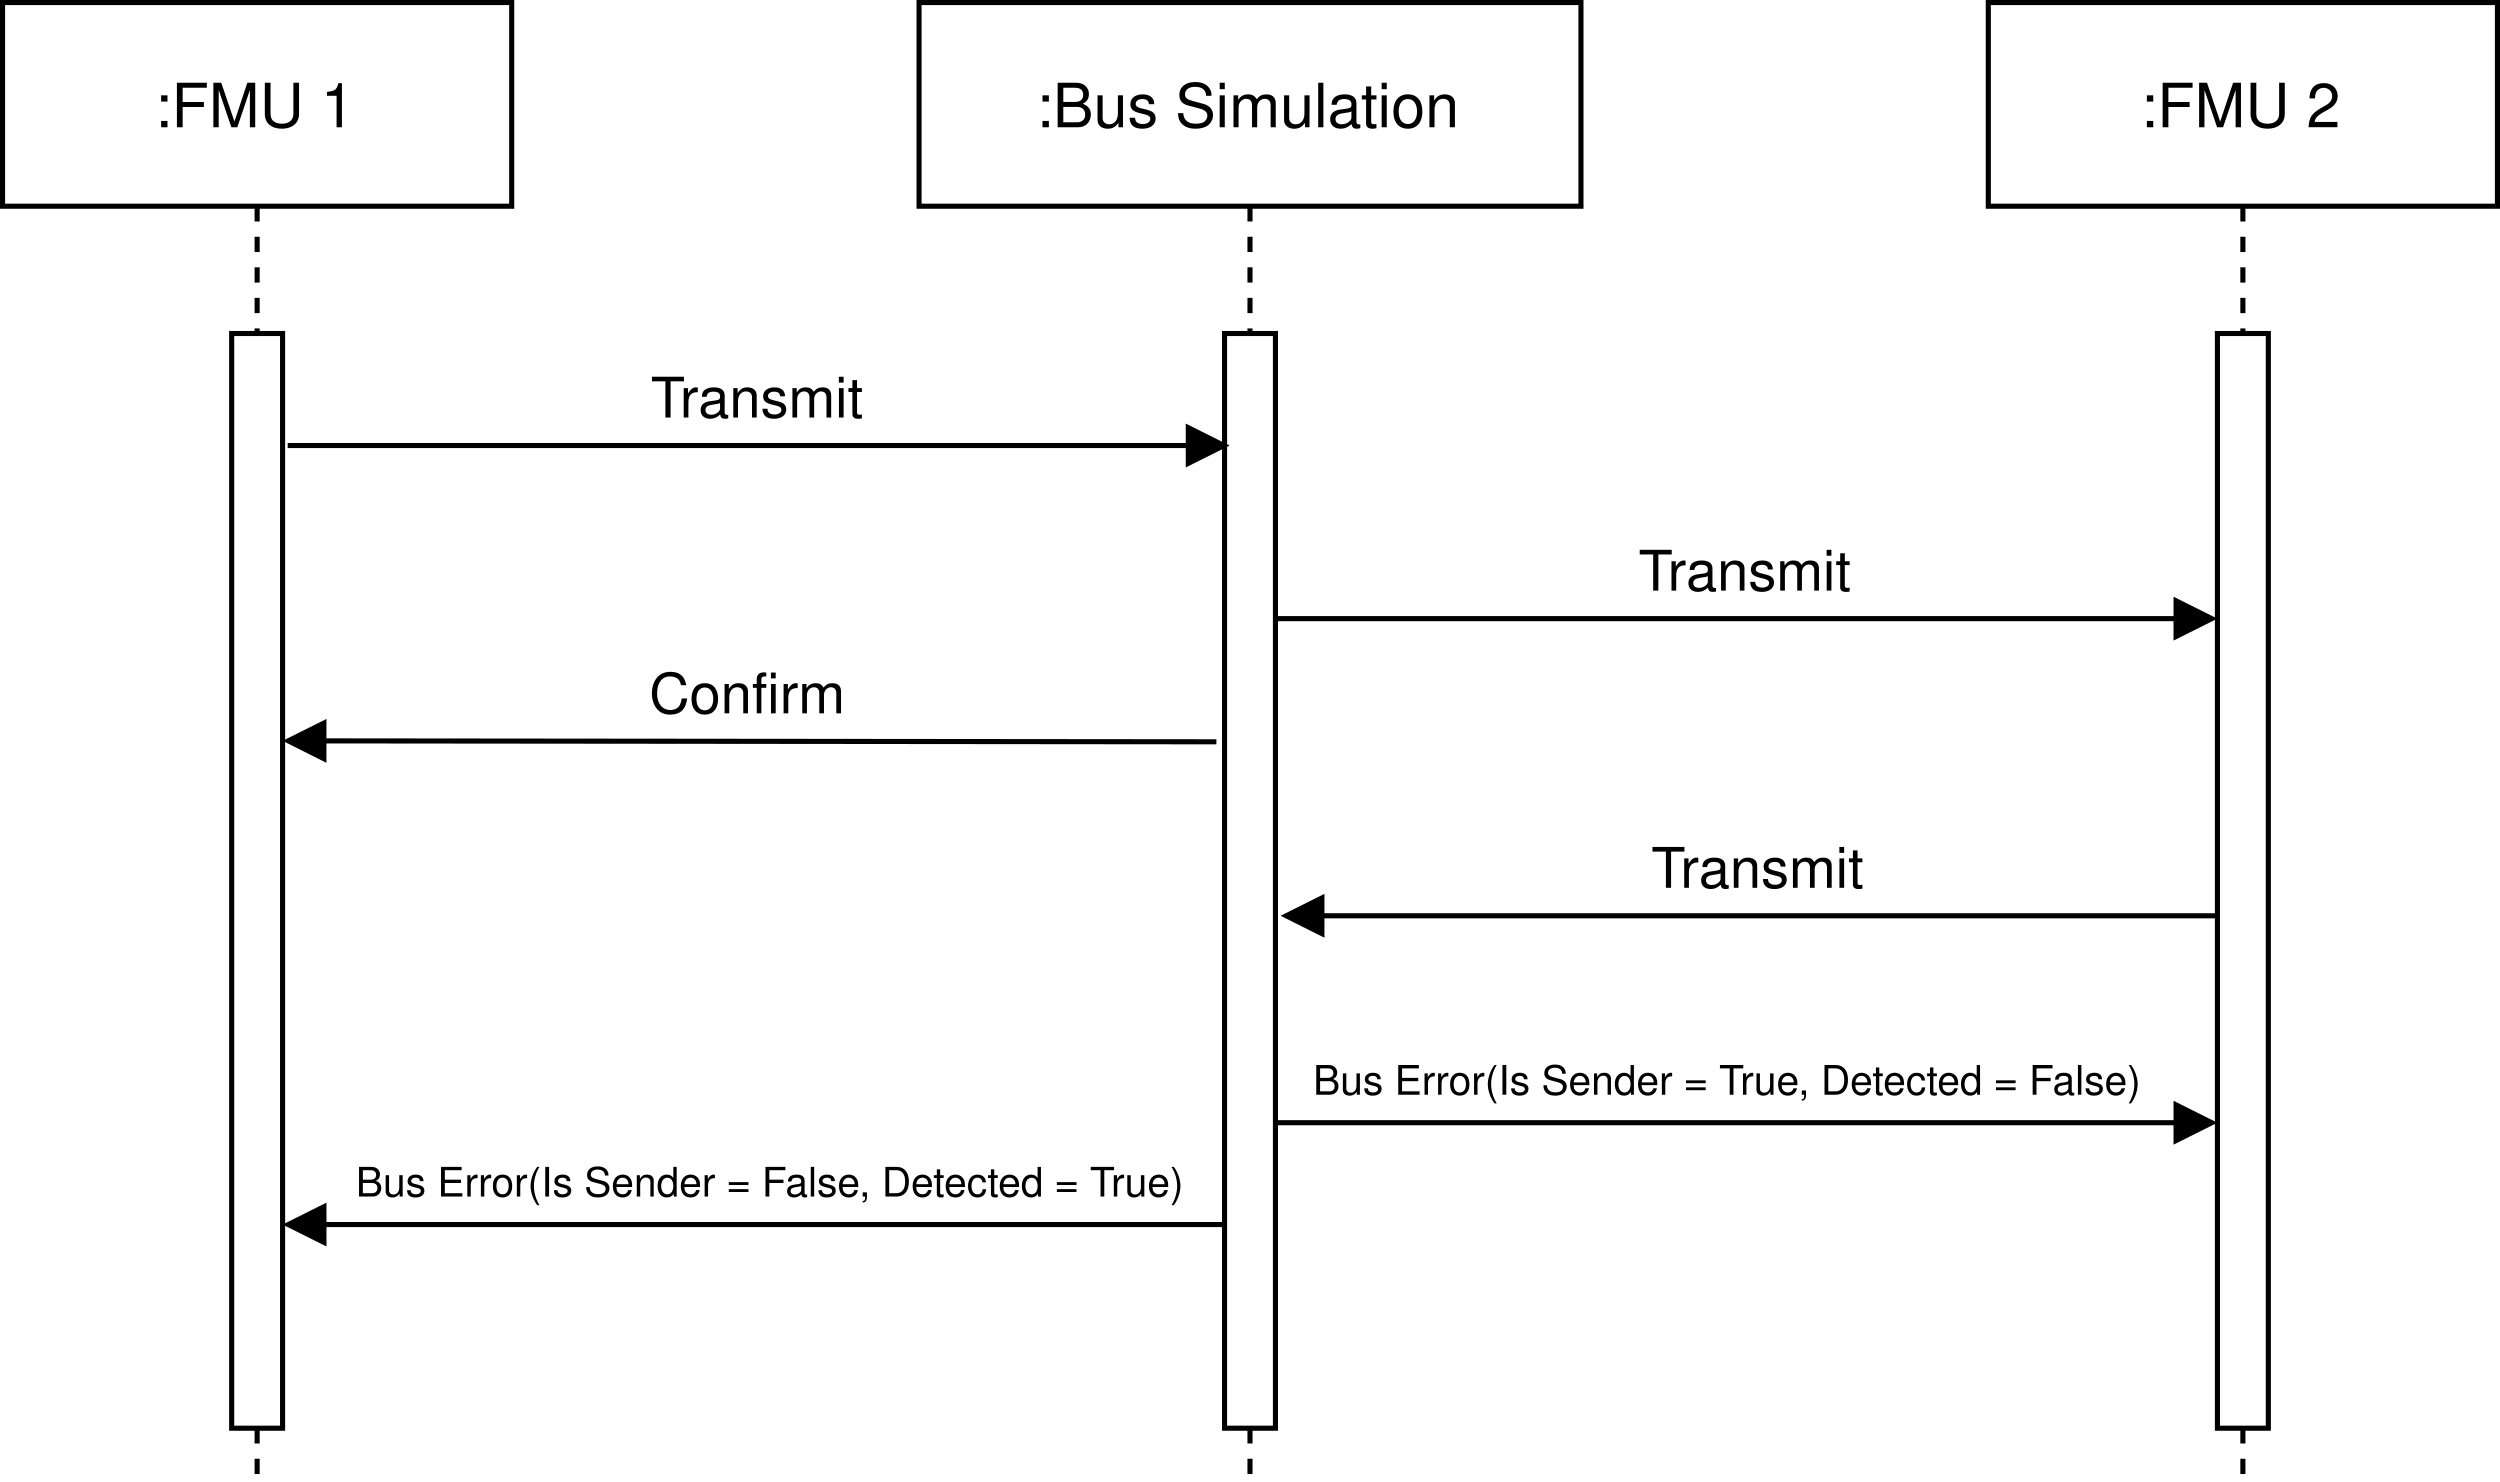
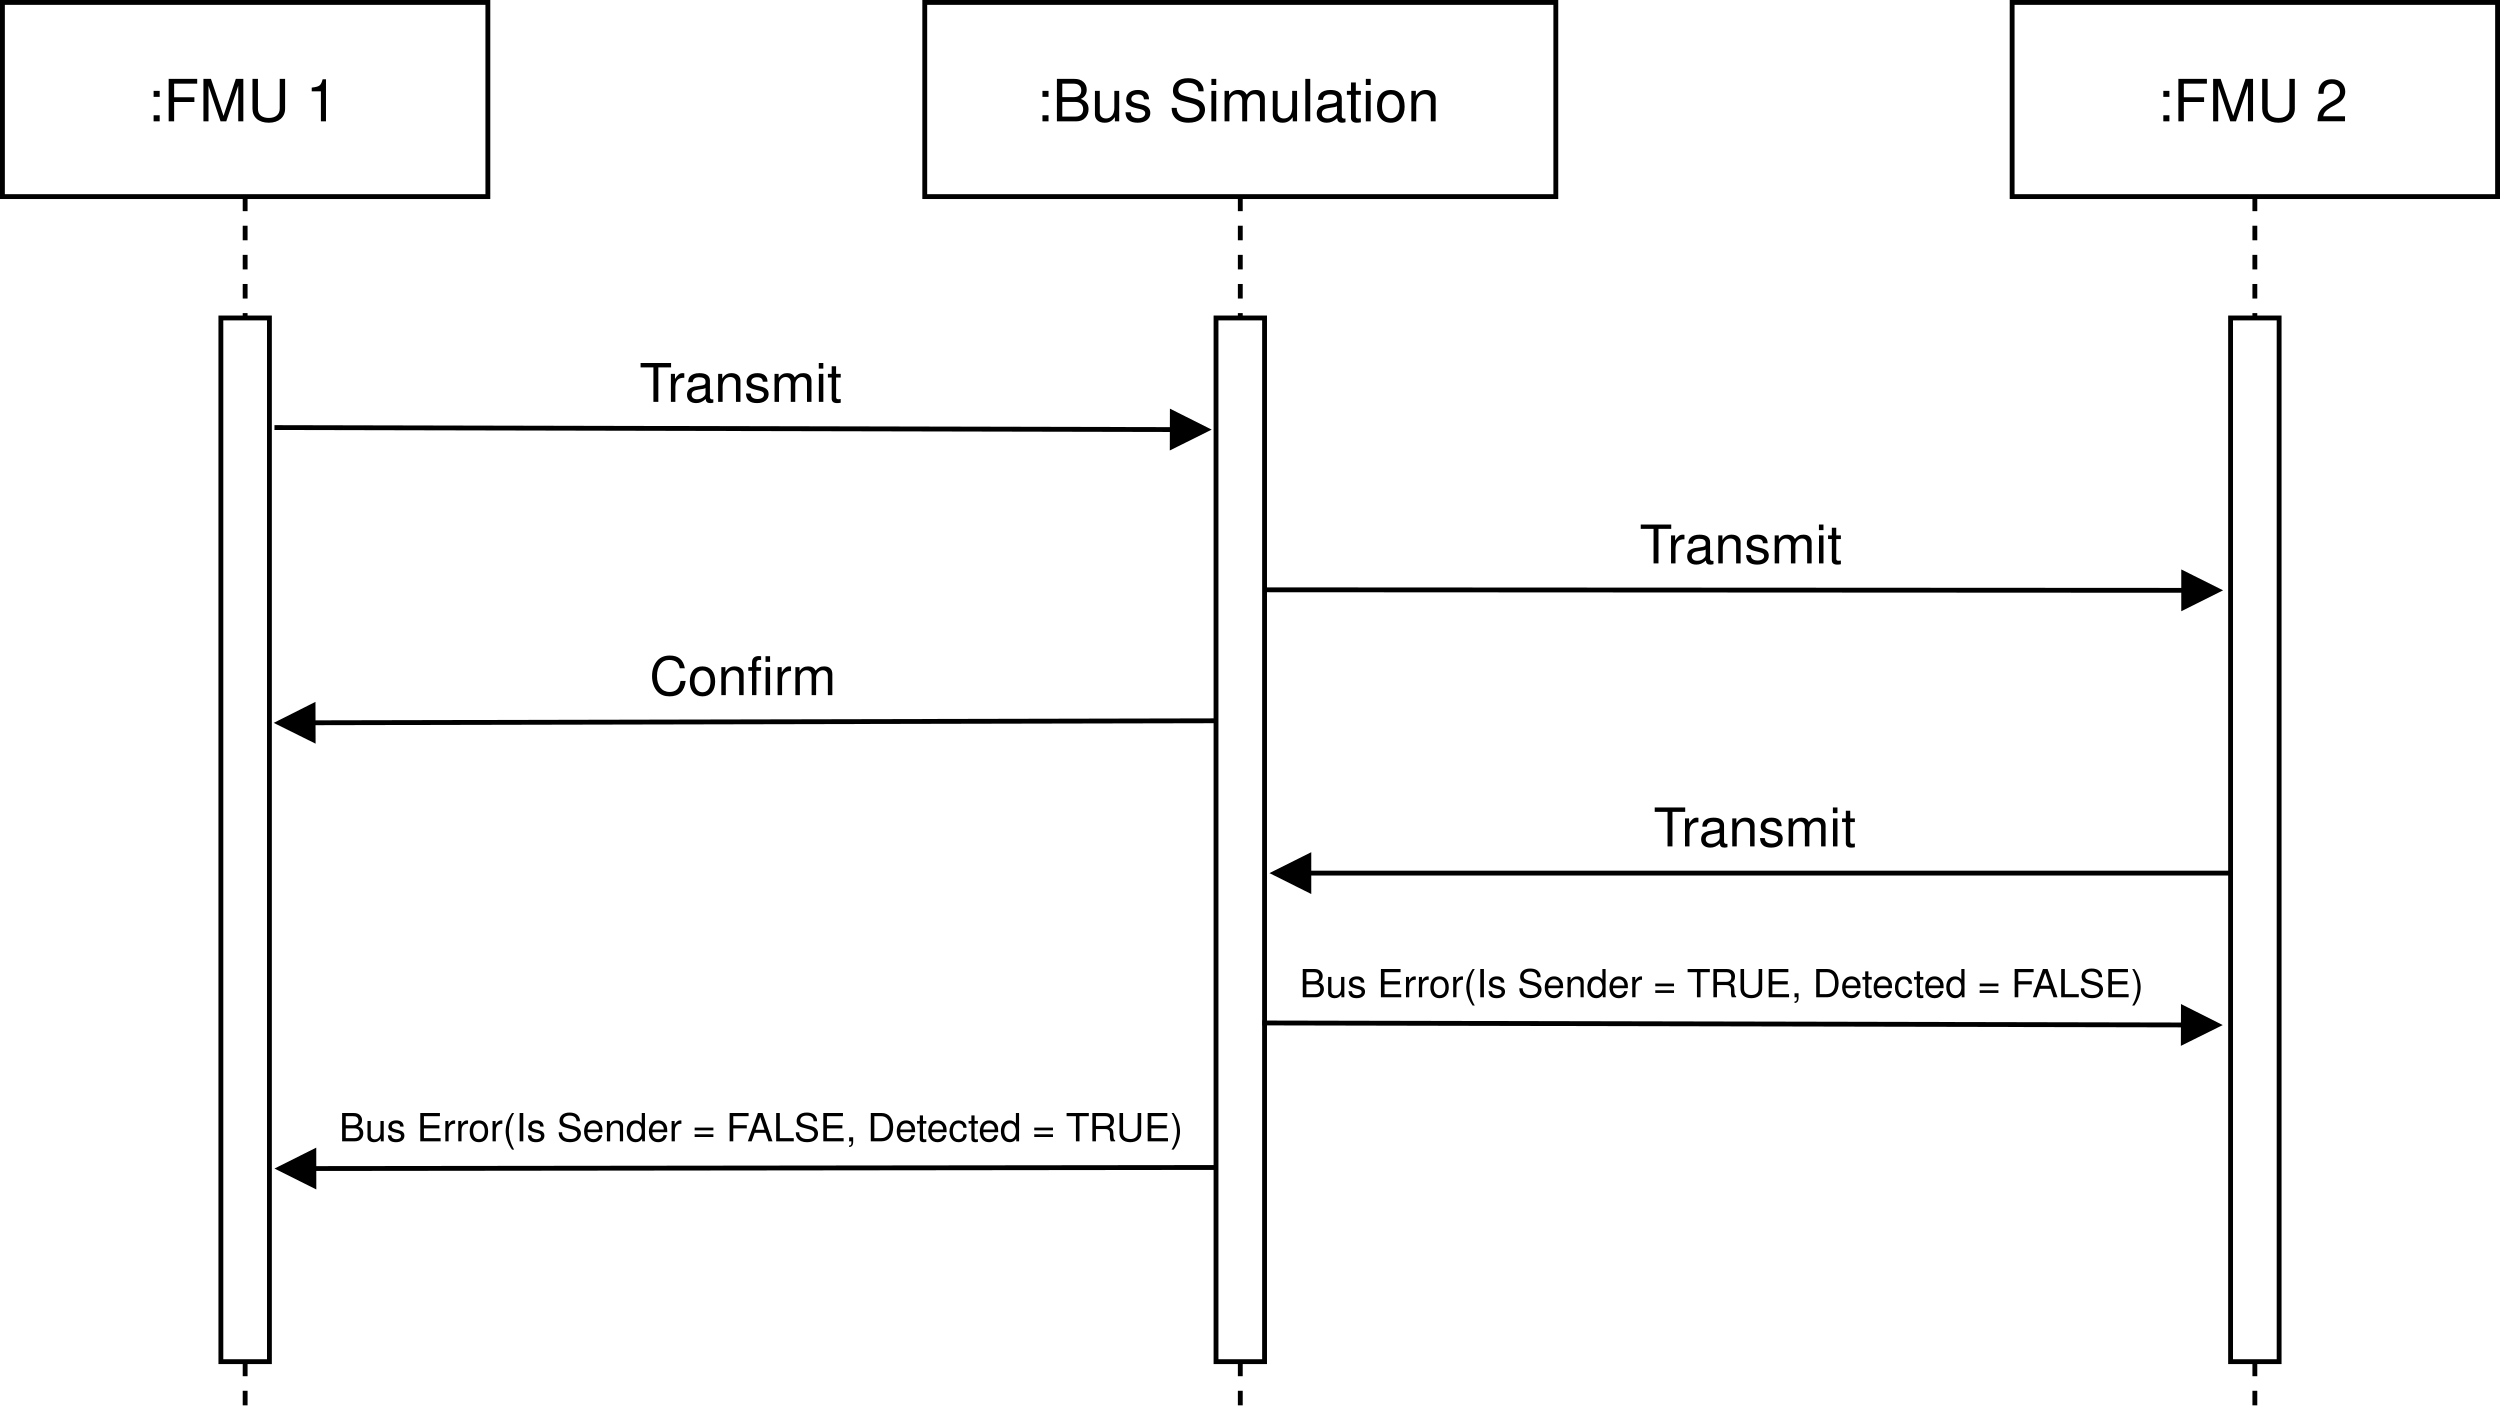
- <svg xmlns="http://www.w3.org/2000/svg" version="1.1" width="491px" height="291px" viewBox="-0.5 -0.5 491 291">
+ <svg xmlns="http://www.w3.org/2000/svg" version="1.1" width="515px" height="291px" viewBox="-0.5 -0.5 515 291">
  <defs />
  <g>
    <rect x="0" y="0" width="100" height="40" fill="rgb(255, 255, 255)" stroke="rgb(0, 0, 0)" pointer-events="all" />
    <path d="M 50 40 L 50 290" fill="none" stroke="rgb(0, 0, 0)" stroke-miterlimit="10" stroke-dasharray="3 3" pointer-events="all" />
    <g fill="rgb(0, 0, 0)" font-family="Helvetica" text-anchor="middle" font-size="12px">
      <text x="49.5" y="24.5">:FMU 1</text>
    </g>
    <rect x="45" y="65" width="10" height="215" fill="rgb(255, 255, 255)" stroke="rgb(0, 0, 0)" pointer-events="all" />
-     <rect x="180" y="0" width="130" height="40" fill="rgb(255, 255, 255)" stroke="rgb(0, 0, 0)" pointer-events="all" />
-     <path d="M 245 40 L 245 290" fill="none" stroke="rgb(0, 0, 0)" stroke-miterlimit="10" stroke-dasharray="3 3" pointer-events="all" />
+     <rect x="190" y="0" width="130" height="40" fill="rgb(255, 255, 255)" stroke="rgb(0, 0, 0)" pointer-events="all" />
+     <path d="M 255 40 L 255 290" fill="none" stroke="rgb(0, 0, 0)" stroke-miterlimit="10" stroke-dasharray="3 3" pointer-events="all" />
    <g fill="rgb(0, 0, 0)" font-family="Helvetica" text-anchor="middle" font-size="12px">
-       <text x="244.5" y="24.5">:Bus Simulation</text>
+       <text x="254.5" y="24.5">:Bus Simulation</text>
    </g>
-     <rect x="240" y="65" width="10" height="215" fill="rgb(255, 255, 255)" stroke="rgb(0, 0, 0)" pointer-events="all" />
-     <path d="M 250 121 L 426.88 121" fill="none" stroke="rgb(0, 0, 0)" stroke-miterlimit="10" pointer-events="stroke" />
-     <path d="M 433.88 121 L 426.88 124.5 L 426.88 117.5 Z" fill="rgb(0, 0, 0)" stroke="rgb(0, 0, 0)" stroke-miterlimit="10" pointer-events="all" />
+     <rect x="250" y="65" width="10" height="215" fill="rgb(255, 255, 255)" stroke="rgb(0, 0, 0)" pointer-events="all" />
+     <path d="M 260 121 L 449.34 121.11" fill="none" stroke="rgb(0, 0, 0)" stroke-miterlimit="10" pointer-events="stroke" />
+     <path d="M 456.34 121.11 L 449.34 124.61 L 449.34 117.61 Z" fill="rgb(0, 0, 0)" stroke="rgb(0, 0, 0)" stroke-miterlimit="10" pointer-events="all" />
    <g fill="rgb(0, 0, 0)" font-family="Helvetica" text-anchor="middle" font-size="11px">
-       <rect fill="rgb(255, 255, 255)" stroke="none" x="321" y="106" width="44" height="14" stroke-width="0" />
-       <text x="342.17" y="115.5">Transmit</text>
+       <rect fill="rgb(255, 255, 255)" stroke="none" x="337" y="106" width="44" height="14" stroke-width="0" />
+       <text x="358.12" y="115.56">Transmit</text>
    </g>
-     <path d="M 439.5 179.36 L 259.12 179.36" fill="none" stroke="rgb(0, 0, 0)" stroke-miterlimit="10" pointer-events="stroke" />
-     <path d="M 252.12 179.36 L 259.12 175.86 L 259.12 182.86 Z" fill="rgb(0, 0, 0)" stroke="rgb(0, 0, 0)" stroke-miterlimit="10" pointer-events="all" />
+     <path d="M 461.5 179.36 L 269.12 179.36" fill="none" stroke="rgb(0, 0, 0)" stroke-miterlimit="10" pointer-events="stroke" />
+     <path d="M 262.12 179.36 L 269.12 175.86 L 269.12 182.86 Z" fill="rgb(0, 0, 0)" stroke="rgb(0, 0, 0)" stroke-miterlimit="10" pointer-events="all" />
    <g fill="rgb(0, 0, 0)" font-family="Helvetica" text-anchor="middle" font-size="11px">
-       <rect fill="rgb(255, 255, 255)" stroke="none" x="324" y="164" width="44" height="14" stroke-width="0" />
-       <text x="344.67" y="173.86">Transmit</text>
+       <rect fill="rgb(255, 255, 255)" stroke="none" x="340" y="164" width="44" height="14" stroke-width="0" />
+       <text x="361" y="173.86">Transmit</text>
    </g>
-     <path d="M 250 220 L 426.88 220" fill="none" stroke="rgb(0, 0, 0)" stroke-miterlimit="10" pointer-events="stroke" />
-     <path d="M 433.88 220 L 426.88 223.5 L 426.88 216.5 Z" fill="rgb(0, 0, 0)" stroke="rgb(0, 0, 0)" stroke-miterlimit="10" pointer-events="all" />
+     <path d="M 259.55 210.23 L 449.27 210.64" fill="none" stroke="rgb(0, 0, 0)" stroke-miterlimit="10" pointer-events="stroke" />
+     <path d="M 456.27 210.66 L 449.26 214.14 L 449.28 207.14 Z" fill="rgb(0, 0, 0)" stroke="rgb(0, 0, 0)" stroke-miterlimit="10" pointer-events="all" />
    <g fill="rgb(0, 0, 0)" font-family="Helvetica" text-anchor="middle" font-size="8px">
-       <rect fill="rgb(255, 255, 255)" stroke="none" x="257" y="208" width="166" height="11" stroke-width="0" />
-       <text x="338.67" y="214.5">Bus Error(Is Sender = True, Detected = False)</text>
+       <rect fill="rgb(255, 255, 255)" stroke="none" x="267" y="198" width="177" height="11" stroke-width="0" />
+       <text x="354.17" y="204.94">Bus Error(Is Sender = TRUE, Detected = FALSE)</text>
    </g>
-     <path d="M 63.12 240 L 240 240" fill="none" stroke="rgb(0, 0, 0)" stroke-miterlimit="10" pointer-events="stroke" />
-     <path d="M 56.12 240 L 63.12 236.5 L 63.12 243.5 Z" fill="rgb(0, 0, 0)" stroke="rgb(0, 0, 0)" stroke-miterlimit="10" pointer-events="all" />
+     <path d="M 64.16 240.22 L 250 240" fill="none" stroke="rgb(0, 0, 0)" stroke-miterlimit="10" pointer-events="stroke" />
+     <path d="M 57.16 240.22 L 64.15 236.72 L 64.16 243.72 Z" fill="rgb(0, 0, 0)" stroke="rgb(0, 0, 0)" stroke-miterlimit="10" pointer-events="all" />
    <g fill="rgb(0, 0, 0)" font-family="Helvetica" text-anchor="middle" font-size="8px">
-       <rect fill="rgb(255, 255, 255)" stroke="none" x="69" y="228" width="166" height="11" stroke-width="0" />
-       <text x="150.67" y="234.5">Bus Error(Is Sender = False, Detected = True)</text>
+       <rect fill="rgb(255, 255, 255)" stroke="none" x="69" y="228" width="177" height="11" stroke-width="0" />
+       <text x="156.28" y="234.61">Bus Error(Is Sender = FALSE, Detected = TRUE)</text>
    </g>
-     <rect x="390" y="0" width="100" height="40" fill="rgb(255, 255, 255)" stroke="rgb(0, 0, 0)" pointer-events="all" />
-     <path d="M 440 40 L 440 290" fill="none" stroke="rgb(0, 0, 0)" stroke-miterlimit="10" stroke-dasharray="3 3" pointer-events="all" />
+     <rect x="414" y="0" width="100" height="40" fill="rgb(255, 255, 255)" stroke="rgb(0, 0, 0)" pointer-events="all" />
+     <path d="M 464 40 L 464 290" fill="none" stroke="rgb(0, 0, 0)" stroke-miterlimit="10" stroke-dasharray="3 3" pointer-events="all" />
    <g fill="rgb(0, 0, 0)" font-family="Helvetica" text-anchor="middle" font-size="12px">
-       <text x="439.5" y="24.5">:FMU 2</text>
+       <text x="463.5" y="24.5">:FMU 2</text>
    </g>
-     <rect x="435" y="65" width="10" height="215" fill="rgb(255, 255, 255)" stroke="rgb(0, 0, 0)" pointer-events="all" />
-     <path d="M 56 87 L 232.88 87" fill="none" stroke="rgb(0, 0, 0)" stroke-miterlimit="10" pointer-events="stroke" />
-     <path d="M 239.88 87 L 232.88 90.5 L 232.88 83.5 Z" fill="rgb(0, 0, 0)" stroke="rgb(0, 0, 0)" stroke-miterlimit="10" pointer-events="all" />
+     <rect x="459" y="65" width="10" height="215" fill="rgb(255, 255, 255)" stroke="rgb(0, 0, 0)" pointer-events="all" />
+     <path d="M 56.04 87.58 L 240.99 87.99" fill="none" stroke="rgb(0, 0, 0)" stroke-miterlimit="10" pointer-events="stroke" />
+     <path d="M 247.99 88 L 240.98 91.49 L 241 84.49 Z" fill="rgb(0, 0, 0)" stroke="rgb(0, 0, 0)" stroke-miterlimit="10" pointer-events="all" />
    <g fill="rgb(0, 0, 0)" font-family="Helvetica" text-anchor="middle" font-size="11px">
-       <rect fill="rgb(255, 255, 255)" stroke="none" x="127" y="72" width="44" height="14" stroke-width="0" />
-       <text x="148.17" y="81.5">Transmit</text>
+       <rect fill="rgb(255, 255, 255)" stroke="none" x="131" y="72" width="44" height="14" stroke-width="0" />
+       <text x="152.09" y="82.29">Transmit</text>
    </g>
-     <path d="M 238.4 145.19 L 63.12 145.01" fill="none" stroke="rgb(0, 0, 0)" stroke-miterlimit="10" pointer-events="stroke" />
-     <path d="M 56.12 145 L 63.12 141.51 L 63.11 148.51 Z" fill="rgb(0, 0, 0)" stroke="rgb(0, 0, 0)" stroke-miterlimit="10" pointer-events="all" />
+     <path d="M 250.26 147.98 L 64 148.39" fill="none" stroke="rgb(0, 0, 0)" stroke-miterlimit="10" pointer-events="stroke" />
+     <path d="M 57 148.41 L 63.99 144.89 L 64.01 151.89 Z" fill="rgb(0, 0, 0)" stroke="rgb(0, 0, 0)" stroke-miterlimit="10" pointer-events="all" />
    <g fill="rgb(0, 0, 0)" font-family="Helvetica" text-anchor="middle" font-size="11px">
-       <rect fill="rgb(255, 255, 255)" stroke="none" x="127" y="130" width="41" height="14" stroke-width="0" />
-       <text x="146.23" y="139.6">Confirm</text>
+       <rect fill="rgb(255, 255, 255)" stroke="none" x="133" y="133" width="41" height="14" stroke-width="0" />
+       <text x="152.52" y="142.7">Confirm</text>
    </g>
  </g>
</svg>
